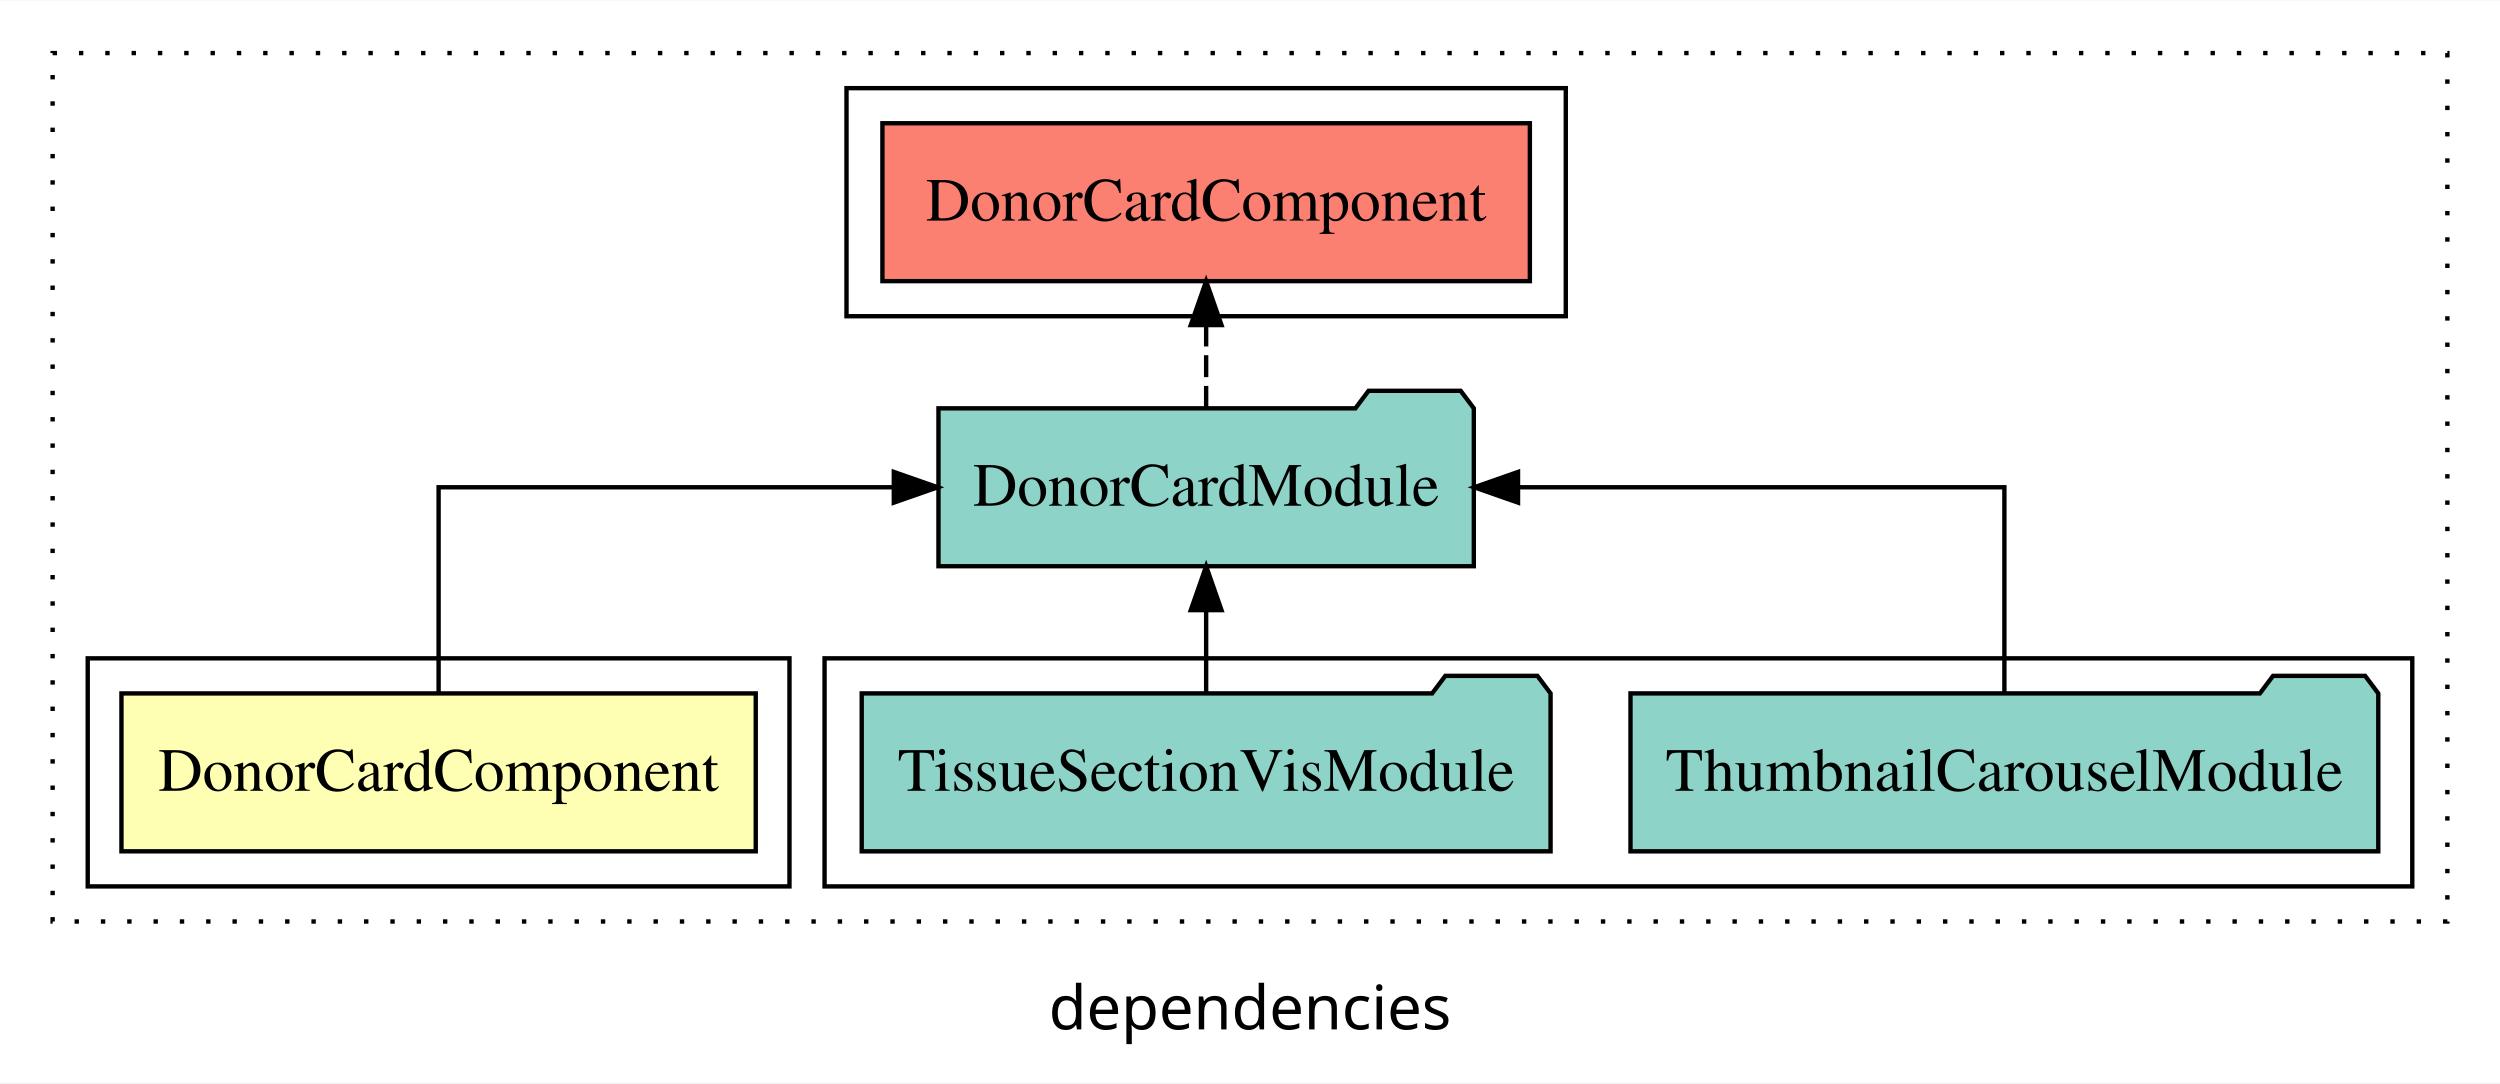
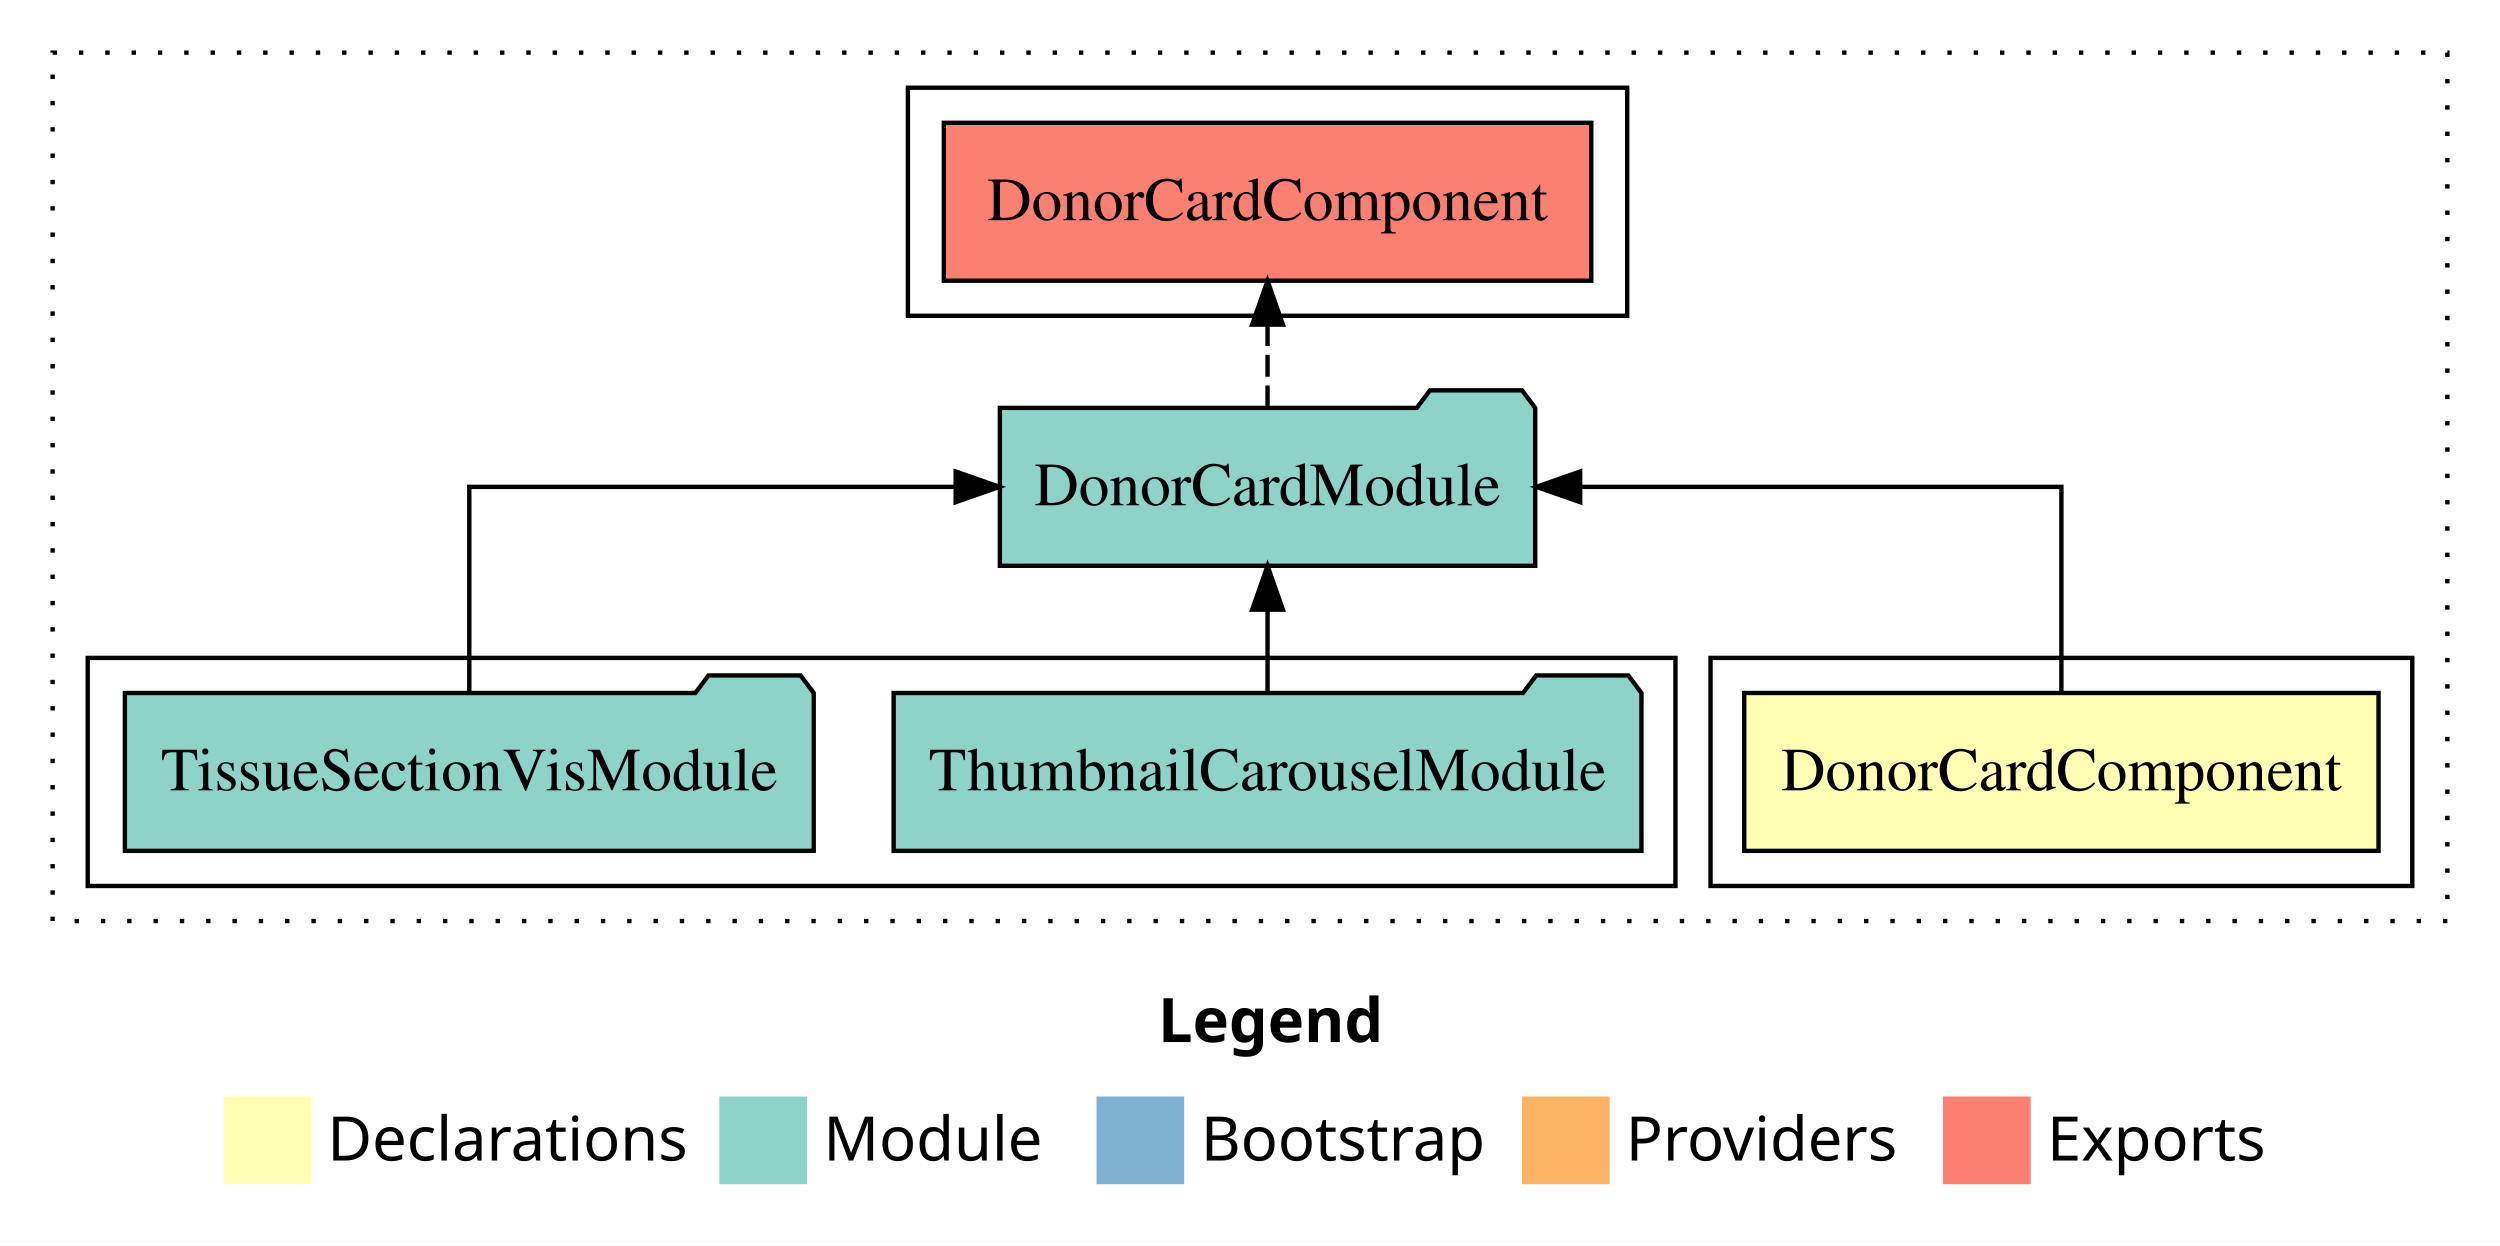
- <svg xmlns="http://www.w3.org/2000/svg" width="570pt" height="247pt" viewBox="0.00 0.00 570.00 246.80">
-   <g id="graph0" class="graph" transform="scale(1 1) rotate(0) translate(4 242.8)">
-     <polygon fill="white" stroke="transparent" points="-4,4 -4,-242.8 566,-242.8 566,4 -4,4" />
-     <text text-anchor="middle" x="281" y="-8.2" font-family="sans-serif" font-size="14.00">dependencies</text>
+ <svg xmlns="http://www.w3.org/2000/svg" width="570pt" height="284pt" viewBox="0.00 0.00 570.00 284.00">
+   <g id="graph0" class="graph" transform="scale(1 1) rotate(0) translate(4 280)">
+     <polygon fill="white" stroke="transparent" points="-4,4 -4,-280 566,-280 566,4 -4,4" />
+     <text text-anchor="start" x="260.01" y="-42.4" font-family="Times-12" font-weight="bold" font-size="14.00">Legend</text>
+     <polygon fill="#ffffb3" stroke="transparent" points="47,-10 47,-30 67,-30 67,-10 47,-10" />
+     <text text-anchor="start" x="70.63" y="-15.4" font-family="Times-12" font-size="14.00">  Declarations</text>
+     <polygon fill="#8dd3c7" stroke="transparent" points="160,-10 160,-30 180,-30 180,-10 160,-10" />
+     <text text-anchor="start" x="183.73" y="-15.4" font-family="Times-12" font-size="14.00">  Module</text>
+     <polygon fill="#80b1d3" stroke="transparent" points="246,-10 246,-30 266,-30 266,-10 246,-10" />
+     <text text-anchor="start" x="269.78" y="-15.4" font-family="Times-12" font-size="14.00">  Bootstrap</text>
+     <polygon fill="#fdb462" stroke="transparent" points="343,-10 343,-30 363,-30 363,-10 343,-10" />
+     <text text-anchor="start" x="366.67" y="-15.4" font-family="Times-12" font-size="14.00">  Providers</text>
+     <polygon fill="#fb8072" stroke="transparent" points="439,-10 439,-30 459,-30 459,-10 439,-10" />
+     <text text-anchor="start" x="462.73" y="-15.4" font-family="Times-12" font-size="14.00">  Exports</text>
    <g id="clust1" class="cluster">
-       <polygon fill="none" stroke="black" stroke-dasharray="1,5" points="8,-32.8 8,-230.8 554,-230.8 554,-32.8 8,-32.8" />
+       <polygon fill="none" stroke="black" stroke-dasharray="1,5" points="8,-70 8,-268 554,-268 554,-70 8,-70" />
+     </g>
+     <g id="clust2" class="cluster">
+       <polygon fill="none" stroke="black" points="386,-78 386,-130 546,-130 546,-78 386,-78" />
+     </g>
+     <g id="clust5" class="cluster">
+       <polygon fill="none" stroke="black" points="203,-208 203,-260 367,-260 367,-208 203,-208" />
    </g>
    <g id="clust4" class="cluster">
-       <polygon fill="none" stroke="black" points="184,-40.8 184,-92.8 546,-92.8 546,-40.8 184,-40.8" />
-     </g>
-     <g id="clust5" class="cluster">
-       <polygon fill="none" stroke="black" points="189,-170.8 189,-222.8 353,-222.8 353,-170.8 189,-170.8" />
-     </g>
-     <g id="clust2" class="cluster">
-       <polygon fill="none" stroke="black" points="16,-40.8 16,-92.8 176,-92.8 176,-40.8 16,-40.8" />
+       <polygon fill="none" stroke="black" points="16,-78 16,-130 378,-130 378,-78 16,-78" />
    </g>
    <g id="node1" class="node">
-       <polygon fill="#ffffb3" stroke="black" points="168.31,-84.8 23.69,-84.8 23.69,-48.8 168.31,-48.8 168.31,-84.8" />
-       <text text-anchor="middle" x="96" y="-62.6" font-family="Times,serif" font-size="14.00">DonorCardComponent</text>
+       <polygon fill="#ffffb3" stroke="black" points="538.31,-122 393.69,-122 393.69,-86 538.31,-86 538.31,-122" />
+       <text text-anchor="middle" x="466" y="-99.8" font-family="Times,serif" font-size="14.00">DonorCardComponent</text>
    </g>
    <g id="node2" class="node">
-       <polygon fill="#8dd3c7" stroke="black" points="332.03,-149.8 329.03,-153.8 308.03,-153.8 305.03,-149.8 209.97,-149.8 209.97,-113.8 332.03,-113.8 332.03,-149.8" />
-       <text text-anchor="middle" x="271" y="-127.6" font-family="Times,serif" font-size="14.00">DonorCardModule</text>
+       <polygon fill="#8dd3c7" stroke="black" points="346.03,-187 343.03,-191 322.03,-191 319.03,-187 223.97,-187 223.97,-151 346.03,-151 346.03,-187" />
+       <text text-anchor="middle" x="285" y="-164.8" font-family="Times,serif" font-size="14.00">DonorCardModule</text>
    </g>
    <g id="edge1" class="edge">
-       <path fill="none" stroke="black" d="M96,-84.91C96,-104.14 96,-131.8 96,-131.8 96,-131.8 199.79,-131.8 199.79,-131.8" />
-       <polygon fill="black" stroke="black" points="199.79,-135.3 209.79,-131.8 199.79,-128.3 199.79,-135.3" />
+       <path fill="none" stroke="black" d="M466,-122.11C466,-141.34 466,-169 466,-169 466,-169 356.28,-169 356.28,-169" />
+       <polygon fill="black" stroke="black" points="356.28,-165.5 346.28,-169 356.28,-172.5 356.28,-165.5" />
    </g>
    <g id="node5" class="node">
-       <polygon fill="#fb8072" stroke="black" points="344.81,-214.8 197.19,-214.8 197.19,-178.8 344.81,-178.8 344.81,-214.8" />
-       <text text-anchor="middle" x="271" y="-192.6" font-family="Times,serif" font-size="14.00">DonorCardComponent </text>
+       <polygon fill="#fb8072" stroke="black" points="358.81,-252 211.19,-252 211.19,-216 358.81,-216 358.81,-252" />
+       <text text-anchor="middle" x="285" y="-229.8" font-family="Times,serif" font-size="14.00">DonorCardComponent </text>
    </g>
    <g id="edge4" class="edge">
-       <path fill="none" stroke="black" stroke-dasharray="5,2" d="M271,-149.91C271,-149.91 271,-168.79 271,-168.79" />
-       <polygon fill="black" stroke="black" points="267.5,-168.79 271,-178.79 274.5,-168.79 267.5,-168.79" />
+       <path fill="none" stroke="black" stroke-dasharray="5,2" d="M285,-187.11C285,-187.11 285,-205.99 285,-205.99" />
+       <polygon fill="black" stroke="black" points="281.5,-205.99 285,-215.99 288.5,-205.99 281.5,-205.99" />
    </g>
    <g id="node3" class="node">
-       <polygon fill="#8dd3c7" stroke="black" points="538.25,-84.8 535.25,-88.8 514.25,-88.8 511.25,-84.8 367.75,-84.8 367.75,-48.8 538.25,-48.8 538.25,-84.8" />
-       <text text-anchor="middle" x="453" y="-62.6" font-family="Times,serif" font-size="14.00">ThumbnailCarouselModule</text>
+       <polygon fill="#8dd3c7" stroke="black" points="370.25,-122 367.25,-126 346.25,-126 343.25,-122 199.75,-122 199.75,-86 370.25,-86 370.25,-122" />
+       <text text-anchor="middle" x="285" y="-99.8" font-family="Times,serif" font-size="14.00">ThumbnailCarouselModule</text>
    </g>
    <g id="edge2" class="edge">
-       <path fill="none" stroke="black" d="M453,-84.91C453,-104.14 453,-131.8 453,-131.8 453,-131.8 342.11,-131.8 342.11,-131.8" />
-       <polygon fill="black" stroke="black" points="342.11,-128.3 332.11,-131.8 342.11,-135.3 342.11,-128.3" />
+       <path fill="none" stroke="black" d="M285,-122.11C285,-122.11 285,-140.99 285,-140.99" />
+       <polygon fill="black" stroke="black" points="281.5,-140.99 285,-150.99 288.5,-140.99 281.5,-140.99" />
    </g>
    <g id="node4" class="node">
-       <polygon fill="#8dd3c7" stroke="black" points="349.53,-84.8 346.53,-88.8 325.53,-88.8 322.53,-84.8 192.47,-84.8 192.47,-48.8 349.53,-48.8 349.53,-84.8" />
-       <text text-anchor="middle" x="271" y="-62.6" font-family="Times,serif" font-size="14.00">TissueSectionVisModule</text>
+       <polygon fill="#8dd3c7" stroke="black" points="181.53,-122 178.53,-126 157.53,-126 154.53,-122 24.47,-122 24.47,-86 181.53,-86 181.53,-122" />
+       <text text-anchor="middle" x="103" y="-99.8" font-family="Times,serif" font-size="14.00">TissueSectionVisModule</text>
    </g>
    <g id="edge3" class="edge">
-       <path fill="none" stroke="black" d="M271,-84.91C271,-84.91 271,-103.79 271,-103.79" />
-       <polygon fill="black" stroke="black" points="267.5,-103.79 271,-113.79 274.5,-103.79 267.5,-103.79" />
+       <path fill="none" stroke="black" d="M103,-122.11C103,-141.34 103,-169 103,-169 103,-169 213.89,-169 213.89,-169" />
+       <polygon fill="black" stroke="black" points="213.89,-172.5 223.89,-169 213.89,-165.5 213.89,-172.5" />
    </g>
  </g>
</svg>
